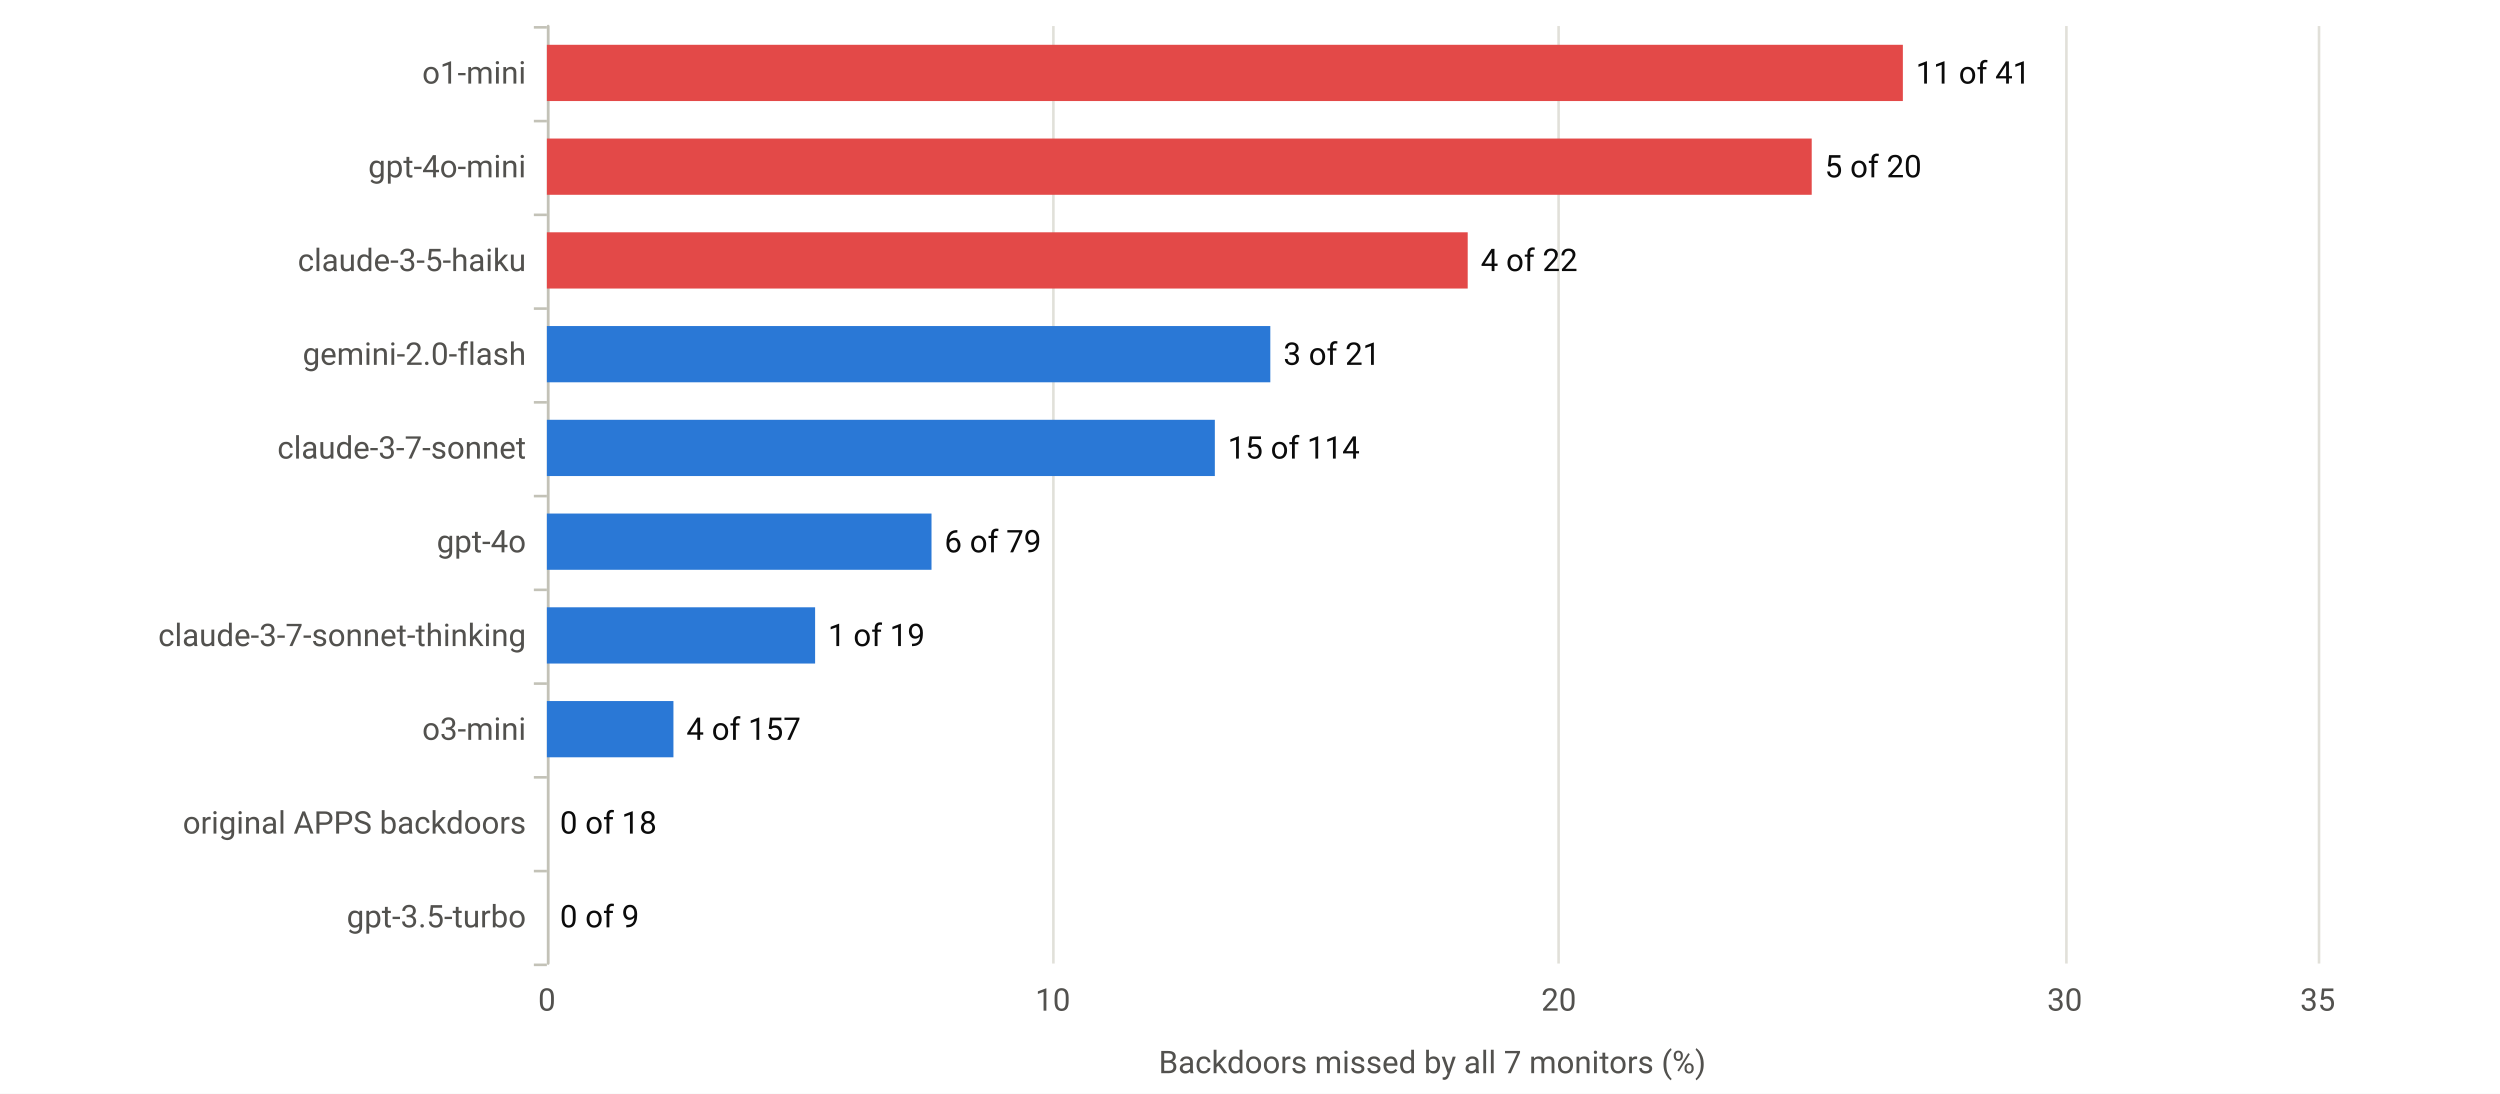
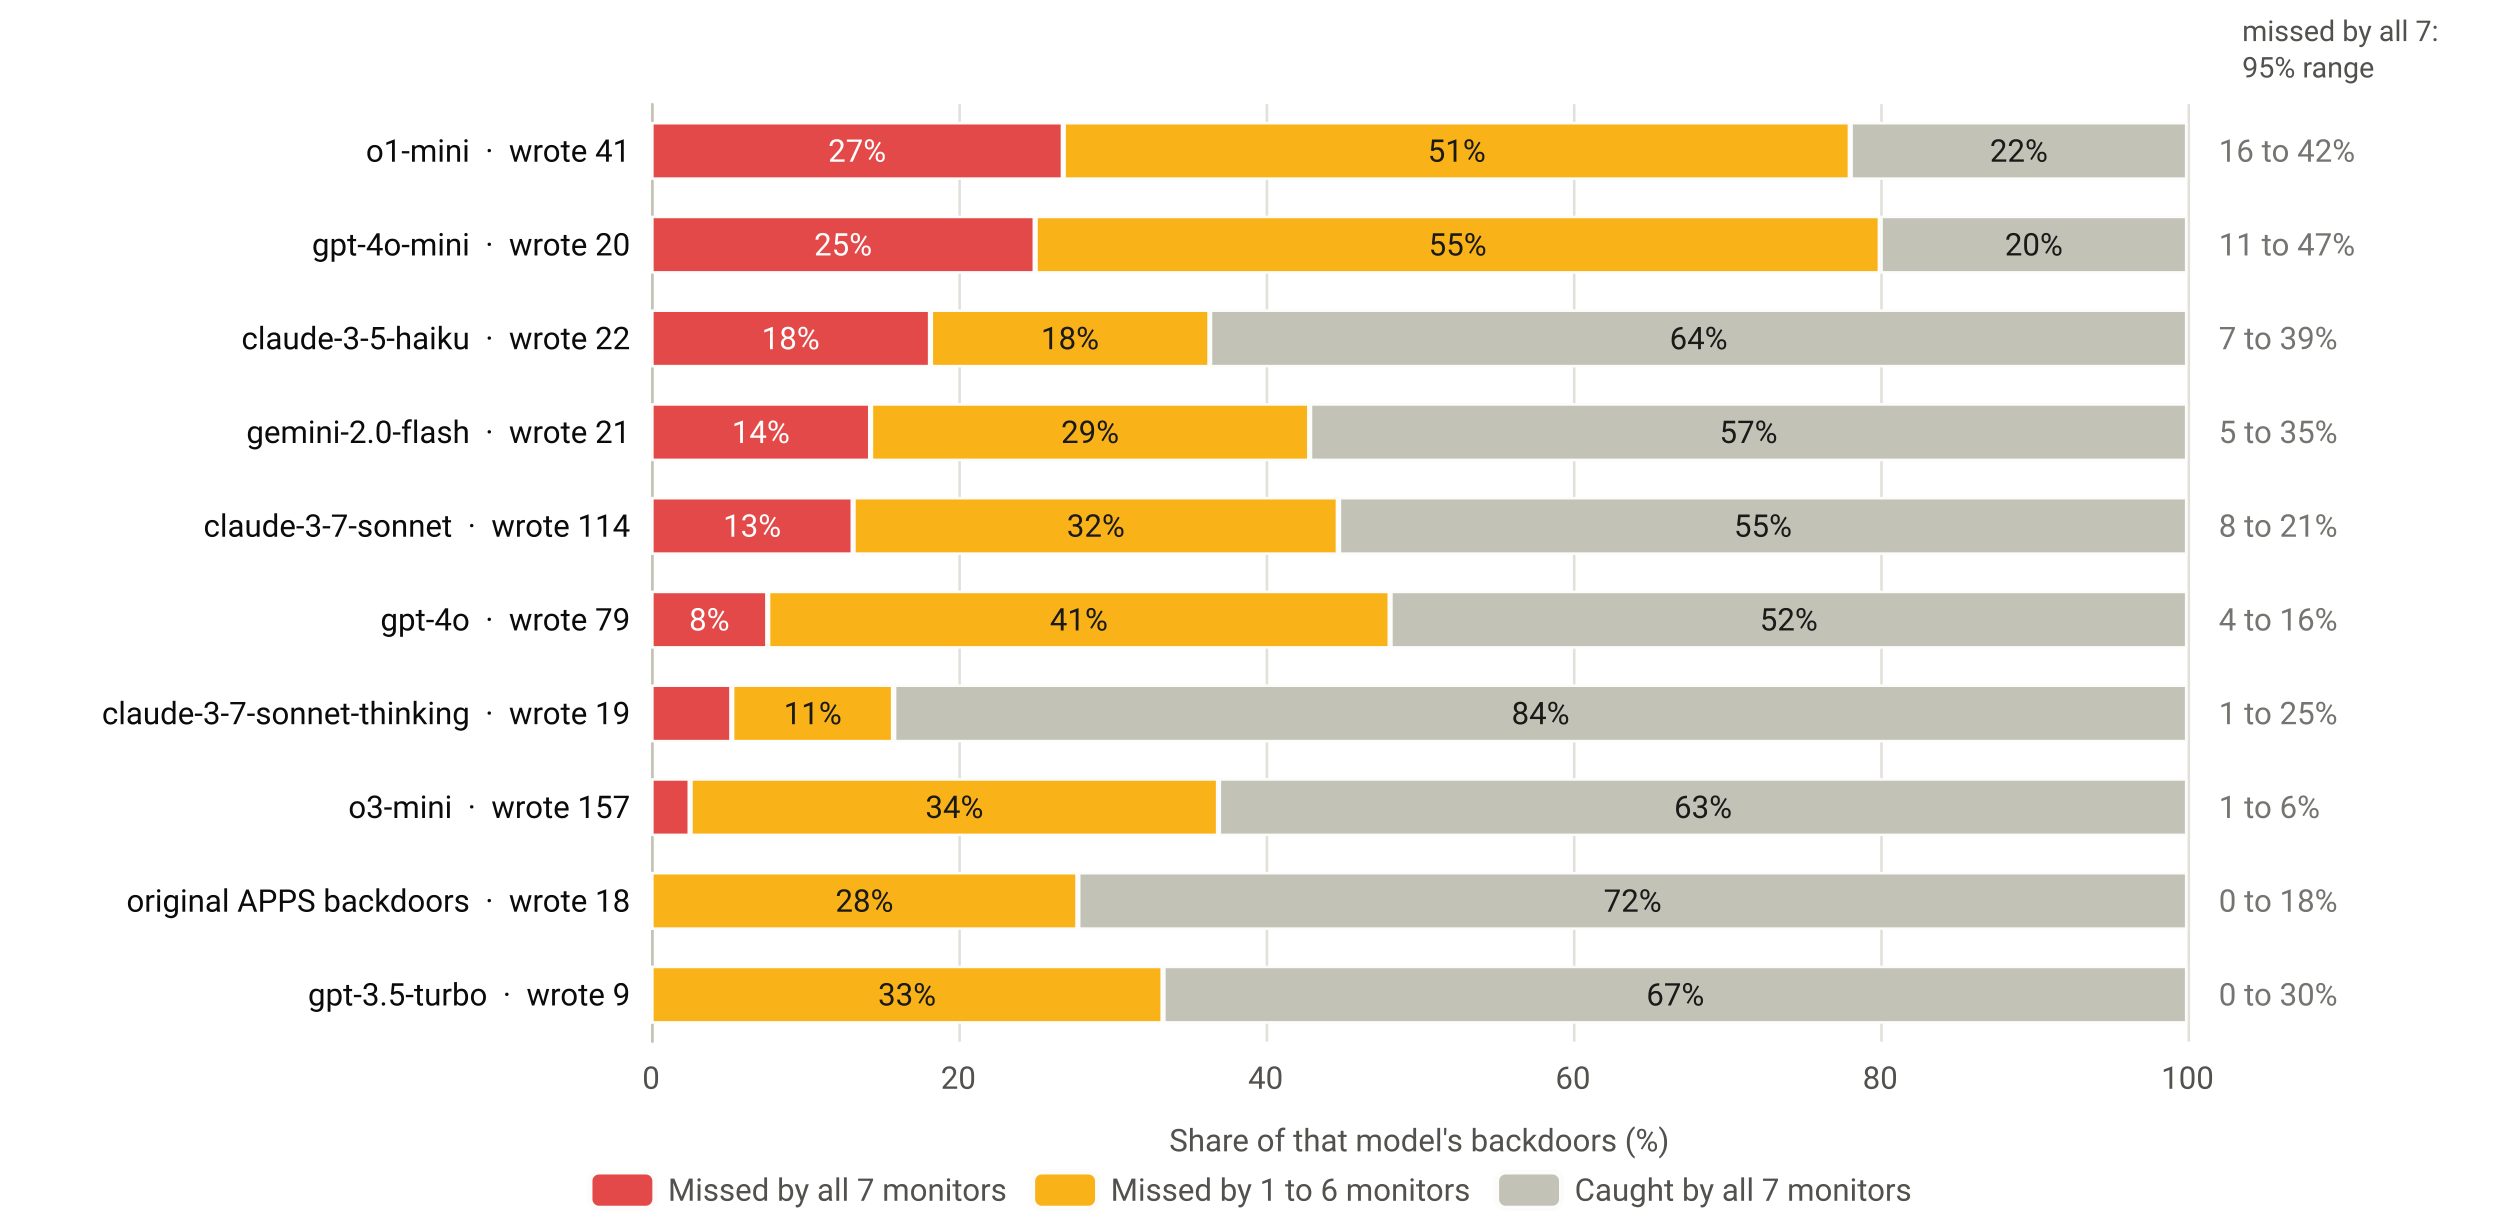
- <svg xmlns="http://www.w3.org/2000/svg" width="960" height="420" version="1.1" baseProfile="full" viewBox="0 0 960 420">
-   <rect width="960" height="420" x="0" y="0" fill="#ffffff" />
-   <path d="M210.5 10L210.5 370" fill="transparent" stroke="#e1e0d9" class="zr8-cls-47" />
-   <path d="M404.5 10L404.5 370" fill="transparent" stroke="#e1e0d9" class="zr8-cls-47" />
-   <path d="M598.5 10L598.5 370" fill="transparent" stroke="#e1e0d9" class="zr8-cls-47" />
-   <path d="M793.5 10L793.5 370" fill="transparent" stroke="#e1e0d9" class="zr8-cls-47" />
-   <path d="M890.5 10L890.5 370" fill="transparent" stroke="#e1e0d9" class="zr8-cls-47" />
-   <path d="M210.5 370L210.5 10" fill="transparent" stroke="#c3c2b7" stroke-linecap="round" class="zr8-cls-47" />
-   <text dominant-baseline="central" text-anchor="middle" style="font-size:12px;font-family:-apple-system, BlinkMacSystemFont, 'Segoe UI', Roboto, Helvetica, Arial, sans-serif;" xml:space="preserve" y="6" transform="translate(550 402)" fill="#52514e">Backdoors missed by all 7 monitors (%)</text>
-   <path d="M210 370.5L205 370.5" fill="transparent" stroke="#c3c2b7" class="zr8-cls-47" />
-   <path d="M210 334.5L205 334.5" fill="transparent" stroke="#c3c2b7" class="zr8-cls-47" />
-   <path d="M210 298.5L205 298.5" fill="transparent" stroke="#c3c2b7" class="zr8-cls-47" />
-   <path d="M210 262.5L205 262.5" fill="transparent" stroke="#c3c2b7" class="zr8-cls-47" />
-   <path d="M210 226.5L205 226.5" fill="transparent" stroke="#c3c2b7" class="zr8-cls-47" />
-   <path d="M210 190.5L205 190.5" fill="transparent" stroke="#c3c2b7" class="zr8-cls-47" />
-   <path d="M210 154.5L205 154.5" fill="transparent" stroke="#c3c2b7" class="zr8-cls-47" />
-   <path d="M210 118.5L205 118.5" fill="transparent" stroke="#c3c2b7" class="zr8-cls-47" />
-   <path d="M210 82.5L205 82.5" fill="transparent" stroke="#c3c2b7" class="zr8-cls-47" />
-   <path d="M210 46.5L205 46.5" fill="transparent" stroke="#c3c2b7" class="zr8-cls-47" />
-   <path d="M210 10.5L205 10.5" fill="transparent" stroke="#c3c2b7" class="zr8-cls-47" />
-   <text dominant-baseline="central" text-anchor="end" style="font-size:12px;font-family:-apple-system, BlinkMacSystemFont, 'Segoe UI', Roboto, Helvetica, Arial, sans-serif;" transform="translate(202 352)" fill="#52514e">gpt-3.5-turbo</text>
-   <text dominant-baseline="central" text-anchor="end" style="font-size:12px;font-family:-apple-system, BlinkMacSystemFont, 'Segoe UI', Roboto, Helvetica, Arial, sans-serif;" xml:space="preserve" transform="translate(202 316)" fill="#52514e">original APPS backdoors</text>
-   <text dominant-baseline="central" text-anchor="end" style="font-size:12px;font-family:-apple-system, BlinkMacSystemFont, 'Segoe UI', Roboto, Helvetica, Arial, sans-serif;" transform="translate(202 280)" fill="#52514e">o3-mini</text>
-   <text dominant-baseline="central" text-anchor="end" style="font-size:12px;font-family:-apple-system, BlinkMacSystemFont, 'Segoe UI', Roboto, Helvetica, Arial, sans-serif;" transform="translate(202 244)" fill="#52514e">claude-3-7-sonnet-thinking</text>
-   <text dominant-baseline="central" text-anchor="end" style="font-size:12px;font-family:-apple-system, BlinkMacSystemFont, 'Segoe UI', Roboto, Helvetica, Arial, sans-serif;" transform="translate(202 208)" fill="#52514e">gpt-4o</text>
-   <text dominant-baseline="central" text-anchor="end" style="font-size:12px;font-family:-apple-system, BlinkMacSystemFont, 'Segoe UI', Roboto, Helvetica, Arial, sans-serif;" transform="translate(202 172)" fill="#52514e">claude-3-7-sonnet</text>
-   <text dominant-baseline="central" text-anchor="end" style="font-size:12px;font-family:-apple-system, BlinkMacSystemFont, 'Segoe UI', Roboto, Helvetica, Arial, sans-serif;" transform="translate(202 136)" fill="#52514e">gemini-2.0-flash</text>
-   <text dominant-baseline="central" text-anchor="end" style="font-size:12px;font-family:-apple-system, BlinkMacSystemFont, 'Segoe UI', Roboto, Helvetica, Arial, sans-serif;" transform="translate(202 100)" fill="#52514e">claude-3-5-haiku</text>
-   <text dominant-baseline="central" text-anchor="end" style="font-size:12px;font-family:-apple-system, BlinkMacSystemFont, 'Segoe UI', Roboto, Helvetica, Arial, sans-serif;" transform="translate(202 64)" fill="#52514e">gpt-4o-mini</text>
-   <text dominant-baseline="central" text-anchor="end" style="font-size:12px;font-family:-apple-system, BlinkMacSystemFont, 'Segoe UI', Roboto, Helvetica, Arial, sans-serif;" transform="translate(202 28)" fill="#52514e">o1-mini</text>
-   <text dominant-baseline="central" text-anchor="middle" style="font-size:12px;font-family:-apple-system, BlinkMacSystemFont, 'Segoe UI', Roboto, Helvetica, Arial, sans-serif;" y="6" transform="translate(210 378)" fill="#52514e">0</text>
-   <text dominant-baseline="central" text-anchor="middle" style="font-size:12px;font-family:-apple-system, BlinkMacSystemFont, 'Segoe UI', Roboto, Helvetica, Arial, sans-serif;" y="6" transform="translate(404.2857 378)" fill="#52514e">10</text>
-   <text dominant-baseline="central" text-anchor="middle" style="font-size:12px;font-family:-apple-system, BlinkMacSystemFont, 'Segoe UI', Roboto, Helvetica, Arial, sans-serif;" y="6" transform="translate(598.5714 378)" fill="#52514e">20</text>
-   <text dominant-baseline="central" text-anchor="middle" style="font-size:12px;font-family:-apple-system, BlinkMacSystemFont, 'Segoe UI', Roboto, Helvetica, Arial, sans-serif;" y="6" transform="translate(792.8571 378)" fill="#52514e">30</text>
-   <text dominant-baseline="central" text-anchor="middle" style="font-size:12px;font-family:-apple-system, BlinkMacSystemFont, 'Segoe UI', Roboto, Helvetica, Arial, sans-serif;" y="6" transform="translate(890 378)" fill="#52514e">35</text>
-   <path d="M210 341.2l0 0l0 21.6l0 0Z" fill="#2a78d6" ecmeta_series_index="0" ecmeta_data_index="0" ecmeta_ssr_type="chart" class="zr8-cls-48" />
-   <path d="M210 305.2l0 0l0 21.6l0 0Z" fill="#2a78d6" ecmeta_series_index="0" ecmeta_data_index="1" ecmeta_ssr_type="chart" class="zr8-cls-48" />
-   <path d="M210 269.2l48.6 0l0 21.6l-48.6 0Z" fill="#2a78d6" ecmeta_series_index="0" ecmeta_data_index="2" ecmeta_ssr_type="chart" class="zr8-cls-48" />
-   <path d="M210 233.2l103 0l0 21.6l-103 0Z" fill="#2a78d6" ecmeta_series_index="0" ecmeta_data_index="3" ecmeta_ssr_type="chart" class="zr8-cls-48" />
-   <path d="M210 197.2l147.7 0l0 21.6l-147.7 0Z" fill="#2a78d6" ecmeta_series_index="0" ecmeta_data_index="4" ecmeta_ssr_type="chart" class="zr8-cls-48" />
-   <path d="M210 161.2l256.5 0l0 21.6l-256.5 0Z" fill="#2a78d6" ecmeta_series_index="0" ecmeta_data_index="5" ecmeta_ssr_type="chart" class="zr8-cls-48" />
-   <path d="M210 125.2l277.8 0l0 21.6l-277.8 0Z" fill="#2a78d6" ecmeta_series_index="0" ecmeta_data_index="6" ecmeta_ssr_type="chart" class="zr8-cls-48" />
-   <path d="M210 89.2l353.6 0l0 21.6l-353.6 0Z" fill="#e34948" ecmeta_series_index="0" ecmeta_data_index="7" ecmeta_ssr_type="chart" class="zr8-cls-49" />
-   <path d="M210 53.2l485.7 0l0 21.6l-485.7 0Z" fill="#e34948" ecmeta_series_index="0" ecmeta_data_index="8" ecmeta_ssr_type="chart" class="zr8-cls-49" />
-   <path d="M210 17.2l520.7 0l0 21.6l-520.7 0Z" fill="#e34948" ecmeta_series_index="0" ecmeta_data_index="9" ecmeta_ssr_type="chart" class="zr8-cls-49" />
-   <text dominant-baseline="central" text-anchor="start" style="font-size:12px;font-family:-apple-system, BlinkMacSystemFont, 'Segoe UI', Roboto, Helvetica, Arial, sans-serif;" xml:space="preserve" transform="translate(215 352)" fill="#0b0b0b">0 of 9</text>
-   <text dominant-baseline="central" text-anchor="start" style="font-size:12px;font-family:-apple-system, BlinkMacSystemFont, 'Segoe UI', Roboto, Helvetica, Arial, sans-serif;" xml:space="preserve" transform="translate(215 316)" fill="#0b0b0b">0 of 18</text>
-   <text dominant-baseline="central" text-anchor="start" style="font-size:12px;font-family:-apple-system, BlinkMacSystemFont, 'Segoe UI', Roboto, Helvetica, Arial, sans-serif;" xml:space="preserve" transform="translate(263.5714 280)" fill="#0b0b0b">4 of 157</text>
-   <text dominant-baseline="central" text-anchor="start" style="font-size:12px;font-family:-apple-system, BlinkMacSystemFont, 'Segoe UI', Roboto, Helvetica, Arial, sans-serif;" xml:space="preserve" transform="translate(317.9714 244)" fill="#0b0b0b">1 of 19</text>
-   <text dominant-baseline="central" text-anchor="start" style="font-size:12px;font-family:-apple-system, BlinkMacSystemFont, 'Segoe UI', Roboto, Helvetica, Arial, sans-serif;" xml:space="preserve" transform="translate(362.6571 208)" fill="#0b0b0b">6 of 79</text>
-   <text dominant-baseline="central" text-anchor="start" style="font-size:12px;font-family:-apple-system, BlinkMacSystemFont, 'Segoe UI', Roboto, Helvetica, Arial, sans-serif;" xml:space="preserve" transform="translate(471.4571 172)" fill="#0b0b0b">15 of 114</text>
-   <text dominant-baseline="central" text-anchor="start" style="font-size:12px;font-family:-apple-system, BlinkMacSystemFont, 'Segoe UI', Roboto, Helvetica, Arial, sans-serif;" xml:space="preserve" transform="translate(492.8286 136)" fill="#0b0b0b">3 of 21</text>
-   <text dominant-baseline="central" text-anchor="start" style="font-size:12px;font-family:-apple-system, BlinkMacSystemFont, 'Segoe UI', Roboto, Helvetica, Arial, sans-serif;" xml:space="preserve" transform="translate(568.6 100)" fill="#0b0b0b">4 of 22</text>
-   <text dominant-baseline="central" text-anchor="start" style="font-size:12px;font-family:-apple-system, BlinkMacSystemFont, 'Segoe UI', Roboto, Helvetica, Arial, sans-serif;" xml:space="preserve" transform="translate(700.7143 64)" fill="#0b0b0b">5 of 20</text>
-   <text dominant-baseline="central" text-anchor="start" style="font-size:12px;font-family:-apple-system, BlinkMacSystemFont, 'Segoe UI', Roboto, Helvetica, Arial, sans-serif;" xml:space="preserve" transform="translate(735.6857 28)" fill="#0b0b0b">11 of 41</text>
+ <svg xmlns="http://www.w3.org/2000/svg" width="960" height="470" version="1.1" baseProfile="full" viewBox="0 0 960 470">
+   <rect width="960" height="470" x="0" y="0" fill="#ffffff" />
+   <path d="M250.5 40L250.5 400" fill="transparent" stroke="#e1e0d9" class="zr8-cls-47" />
+   <path d="M368.5 40L368.5 400" fill="transparent" stroke="#e1e0d9" class="zr8-cls-47" />
+   <path d="M486.5 40L486.5 400" fill="transparent" stroke="#e1e0d9" class="zr8-cls-47" />
+   <path d="M604.5 40L604.5 400" fill="transparent" stroke="#e1e0d9" class="zr8-cls-47" />
+   <path d="M722.5 40L722.5 400" fill="transparent" stroke="#e1e0d9" class="zr8-cls-47" />
+   <path d="M840.5 40L840.5 400" fill="transparent" stroke="#e1e0d9" class="zr8-cls-47" />
+   <path d="M250.5 40L250.5 400" fill="transparent" stroke="#c3c2b7" stroke-linecap="round" class="zr8-cls-47" />
+   <text dominant-baseline="central" text-anchor="middle" style="font-size:12px;font-family:-apple-system, BlinkMacSystemFont, 'Segoe UI', Roboto, Helvetica, Arial, sans-serif;" xml:space="preserve" y="6" transform="translate(545 432)" fill="#52514e">Share of that model's backdoors (%)</text>
+   <text dominant-baseline="central" text-anchor="end" style="font-size:12px;font-family:-apple-system, BlinkMacSystemFont, 'Segoe UI', Roboto, Helvetica, Arial, sans-serif;" xml:space="preserve" transform="translate(242 58)" fill="#0b0b0b">o1-mini  ·  wrote 41</text>
+   <text dominant-baseline="central" text-anchor="end" style="font-size:12px;font-family:-apple-system, BlinkMacSystemFont, 'Segoe UI', Roboto, Helvetica, Arial, sans-serif;" xml:space="preserve" transform="translate(242 94)" fill="#0b0b0b">gpt-4o-mini  ·  wrote 20</text>
+   <text dominant-baseline="central" text-anchor="end" style="font-size:12px;font-family:-apple-system, BlinkMacSystemFont, 'Segoe UI', Roboto, Helvetica, Arial, sans-serif;" xml:space="preserve" transform="translate(242 130)" fill="#0b0b0b">claude-3-5-haiku  ·  wrote 22</text>
+   <text dominant-baseline="central" text-anchor="end" style="font-size:12px;font-family:-apple-system, BlinkMacSystemFont, 'Segoe UI', Roboto, Helvetica, Arial, sans-serif;" xml:space="preserve" transform="translate(242 166)" fill="#0b0b0b">gemini-2.0-flash  ·  wrote 21</text>
+   <text dominant-baseline="central" text-anchor="end" style="font-size:12px;font-family:-apple-system, BlinkMacSystemFont, 'Segoe UI', Roboto, Helvetica, Arial, sans-serif;" xml:space="preserve" transform="translate(242 202)" fill="#0b0b0b">claude-3-7-sonnet  ·  wrote 114</text>
+   <text dominant-baseline="central" text-anchor="end" style="font-size:12px;font-family:-apple-system, BlinkMacSystemFont, 'Segoe UI', Roboto, Helvetica, Arial, sans-serif;" xml:space="preserve" transform="translate(242 238)" fill="#0b0b0b">gpt-4o  ·  wrote 79</text>
+   <text dominant-baseline="central" text-anchor="end" style="font-size:12px;font-family:-apple-system, BlinkMacSystemFont, 'Segoe UI', Roboto, Helvetica, Arial, sans-serif;" xml:space="preserve" transform="translate(242 274)" fill="#0b0b0b">claude-3-7-sonnet-thinking  ·  wrote 19</text>
+   <text dominant-baseline="central" text-anchor="end" style="font-size:12px;font-family:-apple-system, BlinkMacSystemFont, 'Segoe UI', Roboto, Helvetica, Arial, sans-serif;" xml:space="preserve" transform="translate(242 310)" fill="#0b0b0b">o3-mini  ·  wrote 157</text>
+   <text dominant-baseline="central" text-anchor="end" style="font-size:12px;font-family:-apple-system, BlinkMacSystemFont, 'Segoe UI', Roboto, Helvetica, Arial, sans-serif;" xml:space="preserve" transform="translate(242 346)" fill="#0b0b0b">original APPS backdoors  ·  wrote 18</text>
+   <text dominant-baseline="central" text-anchor="end" style="font-size:12px;font-family:-apple-system, BlinkMacSystemFont, 'Segoe UI', Roboto, Helvetica, Arial, sans-serif;" xml:space="preserve" transform="translate(242 382)" fill="#0b0b0b">gpt-3.5-turbo  ·  wrote 9</text>
+   <text dominant-baseline="central" text-anchor="middle" style="font-size:12px;font-family:-apple-system, BlinkMacSystemFont, 'Segoe UI', Roboto, Helvetica, Arial, sans-serif;" y="6" transform="translate(250 408)" fill="#52514e">0</text>
+   <text dominant-baseline="central" text-anchor="middle" style="font-size:12px;font-family:-apple-system, BlinkMacSystemFont, 'Segoe UI', Roboto, Helvetica, Arial, sans-serif;" y="6" transform="translate(368 408)" fill="#52514e">20</text>
+   <text dominant-baseline="central" text-anchor="middle" style="font-size:12px;font-family:-apple-system, BlinkMacSystemFont, 'Segoe UI', Roboto, Helvetica, Arial, sans-serif;" y="6" transform="translate(486 408)" fill="#52514e">40</text>
+   <text dominant-baseline="central" text-anchor="middle" style="font-size:12px;font-family:-apple-system, BlinkMacSystemFont, 'Segoe UI', Roboto, Helvetica, Arial, sans-serif;" y="6" transform="translate(604 408)" fill="#52514e">60</text>
+   <text dominant-baseline="central" text-anchor="middle" style="font-size:12px;font-family:-apple-system, BlinkMacSystemFont, 'Segoe UI', Roboto, Helvetica, Arial, sans-serif;" y="6" transform="translate(722 408)" fill="#52514e">80</text>
+   <text dominant-baseline="central" text-anchor="middle" style="font-size:12px;font-family:-apple-system, BlinkMacSystemFont, 'Segoe UI', Roboto, Helvetica, Arial, sans-serif;" y="6" transform="translate(840 408)" fill="#52514e">100</text>
+   <path d="M250.5 47.3l157.3 0l0 21.3l-157.3 0Z" fill="#e34948" stroke="#fcfcfb" ecmeta_series_index="0" ecmeta_data_index="0" ecmeta_ssr_type="chart" class="zr8-cls-48" />
+   <path d="M250.5 83.3l146.5 0l0 21.3l-146.5 0Z" fill="#e34948" stroke="#fcfcfb" ecmeta_series_index="0" ecmeta_data_index="1" ecmeta_ssr_type="chart" class="zr8-cls-48" />
+   <path d="M250.5 119.3l106.3 0l0 21.3l-106.3 0Z" fill="#e34948" stroke="#fcfcfb" ecmeta_series_index="0" ecmeta_data_index="2" ecmeta_ssr_type="chart" class="zr8-cls-48" />
+   <path d="M250.5 155.3l83.3 0l0 21.3l-83.3 0Z" fill="#e34948" stroke="#fcfcfb" ecmeta_series_index="0" ecmeta_data_index="3" ecmeta_ssr_type="chart" class="zr8-cls-48" />
+   <path d="M250.5 191.3l76.6 0l0 21.3l-76.6 0Z" fill="#e34948" stroke="#fcfcfb" ecmeta_series_index="0" ecmeta_data_index="4" ecmeta_ssr_type="chart" class="zr8-cls-48" />
+   <path d="M250.5 227.3l43.8 0l0 21.3l-43.8 0Z" fill="#e34948" stroke="#fcfcfb" ecmeta_series_index="0" ecmeta_data_index="5" ecmeta_ssr_type="chart" class="zr8-cls-48" />
+   <path d="M250.5 263.3l30 0l0 21.3l-30 0Z" fill="#e34948" stroke="#fcfcfb" ecmeta_series_index="0" ecmeta_data_index="6" ecmeta_ssr_type="chart" class="zr8-cls-48" />
+   <path d="M250.5 299.3l14 0l0 21.3l-14 0Z" fill="#e34948" stroke="#fcfcfb" ecmeta_series_index="0" ecmeta_data_index="7" ecmeta_ssr_type="chart" class="zr8-cls-48" />
+   <path d="M250 334.8l0 0l0 22.3l0 0Z" fill="#e34948" stroke="#fcfcfb" ecmeta_series_index="0" ecmeta_data_index="8" ecmeta_ssr_type="chart" class="zr8-cls-48" />
+   <path d="M250 370.8l0 0l0 22.3l0 0Z" fill="#e34948" stroke="#fcfcfb" ecmeta_series_index="0" ecmeta_data_index="9" ecmeta_ssr_type="chart" class="zr8-cls-48" />
+   <path d="M408.8 47.3l301.2 0l0 21.3l-301.2 0Z" fill="#fab219" stroke="#fcfcfb" ecmeta_series_index="1" ecmeta_data_index="0" ecmeta_ssr_type="chart" class="zr8-cls-49" />
+   <path d="M398 83.3l323.5 0l0 21.3l-323.5 0Z" fill="#fab219" stroke="#fcfcfb" ecmeta_series_index="1" ecmeta_data_index="1" ecmeta_ssr_type="chart" class="zr8-cls-49" />
+   <path d="M357.8 119.3l106.3 0l0 21.3l-106.3 0Z" fill="#fab219" stroke="#fcfcfb" ecmeta_series_index="1" ecmeta_data_index="2" ecmeta_ssr_type="chart" class="zr8-cls-49" />
+   <path d="M334.8 155.3l167.6 0l0 21.3l-167.6 0Z" fill="#fab219" stroke="#fcfcfb" ecmeta_series_index="1" ecmeta_data_index="3" ecmeta_ssr_type="chart" class="zr8-cls-49" />
+   <path d="M328.1 191.3l185.3 0l0 21.3l-185.3 0Z" fill="#fab219" stroke="#fcfcfb" ecmeta_series_index="1" ecmeta_data_index="4" ecmeta_ssr_type="chart" class="zr8-cls-49" />
+   <path d="M295.3 227.3l238 0l0 21.3l-238 0Z" fill="#fab219" stroke="#fcfcfb" ecmeta_series_index="1" ecmeta_data_index="5" ecmeta_ssr_type="chart" class="zr8-cls-49" />
+   <path d="M281.5 263.3l61.1 0l0 21.3l-61.1 0Z" fill="#fab219" stroke="#fcfcfb" ecmeta_series_index="1" ecmeta_data_index="6" ecmeta_ssr_type="chart" class="zr8-cls-49" />
+   <path d="M265.5 299.3l201.9 0l0 21.3l-201.9 0Z" fill="#fab219" stroke="#fcfcfb" ecmeta_series_index="1" ecmeta_data_index="7" ecmeta_ssr_type="chart" class="zr8-cls-49" />
+   <path d="M250.5 335.3l162.9 0l0 21.3l-162.9 0Z" fill="#fab219" stroke="#fcfcfb" ecmeta_series_index="1" ecmeta_data_index="8" ecmeta_ssr_type="chart" class="zr8-cls-49" />
+   <path d="M250.5 371.3l195.6 0l0 21.3l-195.6 0Z" fill="#fab219" stroke="#fcfcfb" ecmeta_series_index="1" ecmeta_data_index="9" ecmeta_ssr_type="chart" class="zr8-cls-49" />
+   <path d="M711 47.3l128.5 0l0 21.3l-128.5 0Z" fill="#c3c2b7" stroke="#fcfcfb" ecmeta_series_index="2" ecmeta_data_index="0" ecmeta_ssr_type="chart" class="zr8-cls-50" />
+   <path d="M722.5 83.3l117 0l0 21.3l-117 0Z" fill="#c3c2b7" stroke="#fcfcfb" ecmeta_series_index="2" ecmeta_data_index="1" ecmeta_ssr_type="chart" class="zr8-cls-50" />
+   <path d="M465 119.3l374.5 0l0 21.3l-374.5 0Z" fill="#c3c2b7" stroke="#fcfcfb" ecmeta_series_index="2" ecmeta_data_index="2" ecmeta_ssr_type="chart" class="zr8-cls-50" />
+   <path d="M503.4 155.3l336.1 0l0 21.3l-336.1 0Z" fill="#c3c2b7" stroke="#fcfcfb" ecmeta_series_index="2" ecmeta_data_index="3" ecmeta_ssr_type="chart" class="zr8-cls-50" />
+   <path d="M514.5 191.3l325 0l0 21.3l-325 0Z" fill="#c3c2b7" stroke="#fcfcfb" ecmeta_series_index="2" ecmeta_data_index="4" ecmeta_ssr_type="chart" class="zr8-cls-50" />
+   <path d="M534.3 227.3l305.2 0l0 21.3l-305.2 0Z" fill="#c3c2b7" stroke="#fcfcfb" ecmeta_series_index="2" ecmeta_data_index="5" ecmeta_ssr_type="chart" class="zr8-cls-50" />
+   <path d="M343.7 263.3l495.8 0l0 21.3l-495.8 0Z" fill="#c3c2b7" stroke="#fcfcfb" ecmeta_series_index="2" ecmeta_data_index="6" ecmeta_ssr_type="chart" class="zr8-cls-50" />
+   <path d="M468.4 299.3l371.1 0l0 21.3l-371.1 0Z" fill="#c3c2b7" stroke="#fcfcfb" ecmeta_series_index="2" ecmeta_data_index="7" ecmeta_ssr_type="chart" class="zr8-cls-50" />
+   <path d="M414.4 335.3l425.1 0l0 21.3l-425.1 0Z" fill="#c3c2b7" stroke="#fcfcfb" ecmeta_series_index="2" ecmeta_data_index="8" ecmeta_ssr_type="chart" class="zr8-cls-50" />
+   <path d="M447.1 371.3l392.4 0l0 21.3l-392.4 0Z" fill="#c3c2b7" stroke="#fcfcfb" ecmeta_series_index="2" ecmeta_data_index="9" ecmeta_ssr_type="chart" class="zr8-cls-50" />
+   <text dominant-baseline="central" text-anchor="middle" style="font-size:12px;font-family:-apple-system, BlinkMacSystemFont, 'Segoe UI', Roboto, Helvetica, Arial, sans-serif;" transform="translate(329.1485 58)" fill="#ffffff">27%</text>
+   <text dominant-baseline="central" text-anchor="middle" style="font-size:12px;font-family:-apple-system, BlinkMacSystemFont, 'Segoe UI', Roboto, Helvetica, Arial, sans-serif;" transform="translate(323.75 94)" fill="#ffffff">25%</text>
+   <text dominant-baseline="central" text-anchor="middle" style="font-size:12px;font-family:-apple-system, BlinkMacSystemFont, 'Segoe UI', Roboto, Helvetica, Arial, sans-serif;" transform="translate(303.631 130)" fill="#ffffff">18%</text>
+   <text dominant-baseline="central" text-anchor="middle" style="font-size:12px;font-family:-apple-system, BlinkMacSystemFont, 'Segoe UI', Roboto, Helvetica, Arial, sans-serif;" transform="translate(292.1555 166)" fill="#ffffff">14%</text>
+   <text dominant-baseline="central" text-anchor="middle" style="font-size:12px;font-family:-apple-system, BlinkMacSystemFont, 'Segoe UI', Roboto, Helvetica, Arial, sans-serif;" transform="translate(288.822 202)" fill="#ffffff">13%</text>
+   <text dominant-baseline="central" text-anchor="middle" style="font-size:12px;font-family:-apple-system, BlinkMacSystemFont, 'Segoe UI', Roboto, Helvetica, Arial, sans-serif;" transform="translate(272.3905 238)" fill="#ffffff">8%</text>
+   <text dominant-baseline="central" text-anchor="middle" style="font-size:12px;font-family:-apple-system, BlinkMacSystemFont, 'Segoe UI', Roboto, Helvetica, Arial, sans-serif;" transform="translate(559.396 58)" fill="#1a1a19">51%</text>
+   <text dominant-baseline="central" text-anchor="middle" style="font-size:12px;font-family:-apple-system, BlinkMacSystemFont, 'Segoe UI', Roboto, Helvetica, Arial, sans-serif;" transform="translate(559.75 94)" fill="#1a1a19">55%</text>
+   <text dominant-baseline="central" text-anchor="middle" style="font-size:12px;font-family:-apple-system, BlinkMacSystemFont, 'Segoe UI', Roboto, Helvetica, Arial, sans-serif;" transform="translate(410.893 130)" fill="#1a1a19">18%</text>
+   <text dominant-baseline="central" text-anchor="middle" style="font-size:12px;font-family:-apple-system, BlinkMacSystemFont, 'Segoe UI', Roboto, Helvetica, Arial, sans-serif;" transform="translate(418.5925 166)" fill="#1a1a19">29%</text>
+   <text dominant-baseline="central" text-anchor="middle" style="font-size:12px;font-family:-apple-system, BlinkMacSystemFont, 'Segoe UI', Roboto, Helvetica, Arial, sans-serif;" transform="translate(420.805 202)" fill="#1a1a19">32%</text>
+   <text dominant-baseline="central" text-anchor="middle" style="font-size:12px;font-family:-apple-system, BlinkMacSystemFont, 'Segoe UI', Roboto, Helvetica, Arial, sans-serif;" transform="translate(414.2855 238)" fill="#1a1a19">41%</text>
+   <text dominant-baseline="central" text-anchor="middle" style="font-size:12px;font-family:-apple-system, BlinkMacSystemFont, 'Segoe UI', Roboto, Helvetica, Arial, sans-serif;" transform="translate(312.0975 274)" fill="#1a1a19">11%</text>
+   <text dominant-baseline="central" text-anchor="middle" style="font-size:12px;font-family:-apple-system, BlinkMacSystemFont, 'Segoe UI', Roboto, Helvetica, Arial, sans-serif;" transform="translate(366.4955 310)" fill="#1a1a19">34%</text>
+   <text dominant-baseline="central" text-anchor="middle" style="font-size:12px;font-family:-apple-system, BlinkMacSystemFont, 'Segoe UI', Roboto, Helvetica, Arial, sans-serif;" transform="translate(331.951 346)" fill="#1a1a19">28%</text>
+   <text dominant-baseline="central" text-anchor="middle" style="font-size:12px;font-family:-apple-system, BlinkMacSystemFont, 'Segoe UI', Roboto, Helvetica, Arial, sans-serif;" transform="translate(348.3235 382)" fill="#1a1a19">33%</text>
+   <text dominant-baseline="central" text-anchor="middle" style="font-size:12px;font-family:-apple-system, BlinkMacSystemFont, 'Segoe UI', Roboto, Helvetica, Arial, sans-serif;" transform="translate(775.2475 58)" fill="#1a1a19">22%</text>
+   <text dominant-baseline="central" text-anchor="middle" style="font-size:12px;font-family:-apple-system, BlinkMacSystemFont, 'Segoe UI', Roboto, Helvetica, Arial, sans-serif;" transform="translate(781 94)" fill="#1a1a19">20%</text>
+   <text dominant-baseline="central" text-anchor="middle" style="font-size:12px;font-family:-apple-system, BlinkMacSystemFont, 'Segoe UI', Roboto, Helvetica, Arial, sans-serif;" transform="translate(652.262 130)" fill="#1a1a19">64%</text>
+   <text dominant-baseline="central" text-anchor="middle" style="font-size:12px;font-family:-apple-system, BlinkMacSystemFont, 'Segoe UI', Roboto, Helvetica, Arial, sans-serif;" transform="translate(671.437 166)" fill="#1a1a19">57%</text>
+   <text dominant-baseline="central" text-anchor="middle" style="font-size:12px;font-family:-apple-system, BlinkMacSystemFont, 'Segoe UI', Roboto, Helvetica, Arial, sans-serif;" transform="translate(676.983 202)" fill="#1a1a19">55%</text>
+   <text dominant-baseline="central" text-anchor="middle" style="font-size:12px;font-family:-apple-system, BlinkMacSystemFont, 'Segoe UI', Roboto, Helvetica, Arial, sans-serif;" transform="translate(686.895 238)" fill="#1a1a19">52%</text>
+   <text dominant-baseline="central" text-anchor="middle" style="font-size:12px;font-family:-apple-system, BlinkMacSystemFont, 'Segoe UI', Roboto, Helvetica, Arial, sans-serif;" transform="translate(591.5805 274)" fill="#1a1a19">84%</text>
+   <text dominant-baseline="central" text-anchor="middle" style="font-size:12px;font-family:-apple-system, BlinkMacSystemFont, 'Segoe UI', Roboto, Helvetica, Arial, sans-serif;" transform="translate(653.973 310)" fill="#1a1a19">63%</text>
+   <text dominant-baseline="central" text-anchor="middle" style="font-size:12px;font-family:-apple-system, BlinkMacSystemFont, 'Segoe UI', Roboto, Helvetica, Arial, sans-serif;" transform="translate(626.951 346)" fill="#1a1a19">72%</text>
+   <text dominant-baseline="central" text-anchor="middle" style="font-size:12px;font-family:-apple-system, BlinkMacSystemFont, 'Segoe UI', Roboto, Helvetica, Arial, sans-serif;" transform="translate(643.3235 382)" fill="#1a1a19">67%</text>
+   <path d="M1 0A1 1 0 1 1 1 -0.1A1 1 0 0 1 1 0" transform="matrix(0,0,0,0,840,58)" fill="#5470c6" fill-opacity="0.8" ecmeta_series_index="3" ecmeta_data_index="0" ecmeta_ssr_type="chart" ecmeta_silent="true" class="zr8-cls-47" />
+   <path d="M1 0A1 1 0 1 1 1 -0.1A1 1 0 0 1 1 0" transform="matrix(0,0,0,0,840,94)" fill="#5470c6" fill-opacity="0.8" ecmeta_series_index="3" ecmeta_data_index="1" ecmeta_ssr_type="chart" ecmeta_silent="true" class="zr8-cls-47" />
+   <path d="M1 0A1 1 0 1 1 1 -0.1A1 1 0 0 1 1 0" transform="matrix(0,0,0,0,840,130)" fill="#5470c6" fill-opacity="0.8" ecmeta_series_index="3" ecmeta_data_index="2" ecmeta_ssr_type="chart" ecmeta_silent="true" class="zr8-cls-47" />
+   <path d="M1 0A1 1 0 1 1 1 -0.1A1 1 0 0 1 1 0" transform="matrix(0,0,0,0,840,166)" fill="#5470c6" fill-opacity="0.8" ecmeta_series_index="3" ecmeta_data_index="3" ecmeta_ssr_type="chart" ecmeta_silent="true" class="zr8-cls-47" />
+   <path d="M1 0A1 1 0 1 1 1 -0.1A1 1 0 0 1 1 0" transform="matrix(0,0,0,0,840,202)" fill="#5470c6" fill-opacity="0.8" ecmeta_series_index="3" ecmeta_data_index="4" ecmeta_ssr_type="chart" ecmeta_silent="true" class="zr8-cls-47" />
+   <path d="M1 0A1 1 0 1 1 1 -0.1A1 1 0 0 1 1 0" transform="matrix(0,0,0,0,840,238)" fill="#5470c6" fill-opacity="0.8" ecmeta_series_index="3" ecmeta_data_index="5" ecmeta_ssr_type="chart" ecmeta_silent="true" class="zr8-cls-47" />
+   <path d="M1 0A1 1 0 1 1 1 -0.1A1 1 0 0 1 1 0" transform="matrix(0,0,0,0,840,274)" fill="#5470c6" fill-opacity="0.8" ecmeta_series_index="3" ecmeta_data_index="6" ecmeta_ssr_type="chart" ecmeta_silent="true" class="zr8-cls-47" />
+   <path d="M1 0A1 1 0 1 1 1 -0.1A1 1 0 0 1 1 0" transform="matrix(0,0,0,0,840,310)" fill="#5470c6" fill-opacity="0.8" ecmeta_series_index="3" ecmeta_data_index="7" ecmeta_ssr_type="chart" ecmeta_silent="true" class="zr8-cls-47" />
+   <path d="M1 0A1 1 0 1 1 1 -0.1A1 1 0 0 1 1 0" transform="matrix(0,0,0,0,840,346)" fill="#5470c6" fill-opacity="0.8" ecmeta_series_index="3" ecmeta_data_index="8" ecmeta_ssr_type="chart" ecmeta_silent="true" class="zr8-cls-47" />
+   <path d="M1 0A1 1 0 1 1 1 -0.1A1 1 0 0 1 1 0" transform="matrix(0,0,0,0,840,382)" fill="#5470c6" fill-opacity="0.8" ecmeta_series_index="3" ecmeta_data_index="9" ecmeta_ssr_type="chart" ecmeta_silent="true" class="zr8-cls-47" />
+   <text dominant-baseline="central" text-anchor="start" style="font-size:12px;font-family:-apple-system, BlinkMacSystemFont, 'Segoe UI', Roboto, Helvetica, Arial, sans-serif;" xml:space="preserve" transform="translate(852 58)" fill="#52514e" fill-opacity="0.8">16 to 42%</text>
+   <text dominant-baseline="central" text-anchor="start" style="font-size:12px;font-family:-apple-system, BlinkMacSystemFont, 'Segoe UI', Roboto, Helvetica, Arial, sans-serif;" xml:space="preserve" transform="translate(852 94)" fill="#52514e" fill-opacity="0.8">11 to 47%</text>
+   <text dominant-baseline="central" text-anchor="start" style="font-size:12px;font-family:-apple-system, BlinkMacSystemFont, 'Segoe UI', Roboto, Helvetica, Arial, sans-serif;" xml:space="preserve" transform="translate(852 130)" fill="#52514e" fill-opacity="0.8">7 to 39%</text>
+   <text dominant-baseline="central" text-anchor="start" style="font-size:12px;font-family:-apple-system, BlinkMacSystemFont, 'Segoe UI', Roboto, Helvetica, Arial, sans-serif;" xml:space="preserve" transform="translate(852 166)" fill="#52514e" fill-opacity="0.8">5 to 35%</text>
+   <text dominant-baseline="central" text-anchor="start" style="font-size:12px;font-family:-apple-system, BlinkMacSystemFont, 'Segoe UI', Roboto, Helvetica, Arial, sans-serif;" xml:space="preserve" transform="translate(852 202)" fill="#52514e" fill-opacity="0.8">8 to 21%</text>
+   <text dominant-baseline="central" text-anchor="start" style="font-size:12px;font-family:-apple-system, BlinkMacSystemFont, 'Segoe UI', Roboto, Helvetica, Arial, sans-serif;" xml:space="preserve" transform="translate(852 238)" fill="#52514e" fill-opacity="0.8">4 to 16%</text>
+   <text dominant-baseline="central" text-anchor="start" style="font-size:12px;font-family:-apple-system, BlinkMacSystemFont, 'Segoe UI', Roboto, Helvetica, Arial, sans-serif;" xml:space="preserve" transform="translate(852 274)" fill="#52514e" fill-opacity="0.8">1 to 25%</text>
+   <text dominant-baseline="central" text-anchor="start" style="font-size:12px;font-family:-apple-system, BlinkMacSystemFont, 'Segoe UI', Roboto, Helvetica, Arial, sans-serif;" xml:space="preserve" transform="translate(852 310)" fill="#52514e" fill-opacity="0.8">1 to 6%</text>
+   <text dominant-baseline="central" text-anchor="start" style="font-size:12px;font-family:-apple-system, BlinkMacSystemFont, 'Segoe UI', Roboto, Helvetica, Arial, sans-serif;" xml:space="preserve" transform="translate(852 346)" fill="#52514e" fill-opacity="0.8">0 to 18%</text>
+   <text dominant-baseline="central" text-anchor="start" style="font-size:12px;font-family:-apple-system, BlinkMacSystemFont, 'Segoe UI', Roboto, Helvetica, Arial, sans-serif;" xml:space="preserve" transform="translate(852 382)" fill="#52514e" fill-opacity="0.8">0 to 30%</text>
+   <path d="M-5 -5l519 0l0 26l-519 0Z" transform="translate(225.5 449)" fill="rgb(0,0,0)" fill-opacity="0" stroke="#ccc" stroke-width="0" class="zr8-cls-47" />
+   <path d="M3.5 0L21.5 0A3.5 3.5 0 0 1 25 3.5L25 10.5A3.5 3.5 0 0 1 21.5 14L3.5 14A3.5 3.5 0 0 1 0 10.5L0 3.5A3.5 3.5 0 0 1 3.5 0" transform="translate(226.5 450)" fill="#e34948" stroke="#fcfcfb" stroke-width="2" stroke-linecap="butt" stroke-miterlimit="10" ecmeta_series_index="0" ecmeta_data_index="0" ecmeta_ssr_type="legend" ecmeta_silent="true" class="zr8-cls-47" />
+   <text dominant-baseline="central" text-anchor="start" style="font-size:12px;font-family:-apple-system, BlinkMacSystemFont, 'Segoe UI', Roboto, Helvetica, Arial, sans-serif;" xml:space="preserve" x="30" y="7" transform="translate(226.5 450)" fill="#52514e">Missed by all 7 monitors</text>
+   <path d="M-1 -1l160 0l0 16l-160 0Z" transform="translate(226.5 450)" fill="transparent" ecmeta_series_index="0" ecmeta_data_index="0" ecmeta_ssr_type="legend" class="zr8-cls-51" />
+   <path d="M3.5 0L21.5 0A3.5 3.5 0 0 1 25 3.5L25 10.5A3.5 3.5 0 0 1 21.5 14L3.5 14A3.5 3.5 0 0 1 0 10.5L0 3.5A3.5 3.5 0 0 1 3.5 0" transform="translate(396.5 450)" fill="#fab219" stroke="#fcfcfb" stroke-width="2" stroke-linecap="butt" stroke-miterlimit="10" ecmeta_series_index="1" ecmeta_data_index="1" ecmeta_ssr_type="legend" ecmeta_silent="true" class="zr8-cls-47" />
+   <text dominant-baseline="central" text-anchor="start" style="font-size:12px;font-family:-apple-system, BlinkMacSystemFont, 'Segoe UI', Roboto, Helvetica, Arial, sans-serif;" xml:space="preserve" x="30" y="7" transform="translate(396.5 450)" fill="#52514e">Missed by 1 to 6 monitors</text>
+   <path d="M-1 -1l168.2 0l0 16l-168.2 0Z" transform="translate(396.5 450)" fill="transparent" ecmeta_series_index="1" ecmeta_data_index="1" ecmeta_ssr_type="legend" class="zr8-cls-51" />
+   <path d="M3.5 0L21.5 0A3.5 3.5 0 0 1 25 3.5L25 10.5A3.5 3.5 0 0 1 21.5 14L3.5 14A3.5 3.5 0 0 1 0 10.5L0 3.5A3.5 3.5 0 0 1 3.5 0" transform="translate(574.66 450)" fill="#c3c2b7" stroke="#fcfcfb" stroke-width="2" stroke-linecap="butt" stroke-miterlimit="10" ecmeta_series_index="2" ecmeta_data_index="2" ecmeta_ssr_type="legend" ecmeta_silent="true" class="zr8-cls-47" />
+   <text dominant-baseline="central" text-anchor="start" style="font-size:12px;font-family:-apple-system, BlinkMacSystemFont, 'Segoe UI', Roboto, Helvetica, Arial, sans-serif;" xml:space="preserve" x="30" y="7" transform="translate(574.66 450)" fill="#52514e">Caught by all 7 monitors</text>
+   <path d="M-1 -1l160.8 0l0 16l-160.8 0Z" transform="translate(574.66 450)" fill="transparent" ecmeta_series_index="2" ecmeta_data_index="2" ecmeta_ssr_type="legend" class="zr8-cls-51" />
+   <path d="M-5 -5l86 0l0 38l-86 0Z" transform="translate(860.99 5)" fill="rgb(0,0,0)" fill-opacity="0" stroke="#ccc" stroke-width="0" class="zr8-cls-47" />
+   <path d="M0 0l76 0l0 28l-76 0Z" transform="translate(860.99 5)" fill="transparent" class="zr8-cls-47" />
+   <text dominant-baseline="central" text-anchor="start" style="font-size:11px;font-family:-apple-system, BlinkMacSystemFont, 'Segoe UI', Roboto, Helvetica, Arial, sans-serif;" xml:space="preserve" y="7" transform="translate(860.99 5)" fill="#52514e">missed by all 7:</text>
+   <text dominant-baseline="central" text-anchor="start" style="font-size:11px;font-family:-apple-system, BlinkMacSystemFont, 'Segoe UI', Roboto, Helvetica, Arial, sans-serif;" xml:space="preserve" y="21" transform="translate(860.99 5)" fill="#52514e">95% range</text>
  <style>
.zr8-cls-47:hover {
pointer-events:none;
}
.zr8-cls-48:hover {
cursor:pointer;
- fill:rgba(46,132,235,1);
+ fill:rgba(249,80,79,1);
}
.zr8-cls-49:hover {
cursor:pointer;
- fill:rgba(249,80,79,1);
+ fill:rgba(255,195,27,1);
+ }
+ .zr8-cls-50:hover {
+ cursor:pointer;
+ fill:rgba(214,213,201,1);
+ }
+ .zr8-cls-51:hover {
+ cursor:pointer;
+ fill:rgba(0,0,0,0);
}



</style>
</svg>
